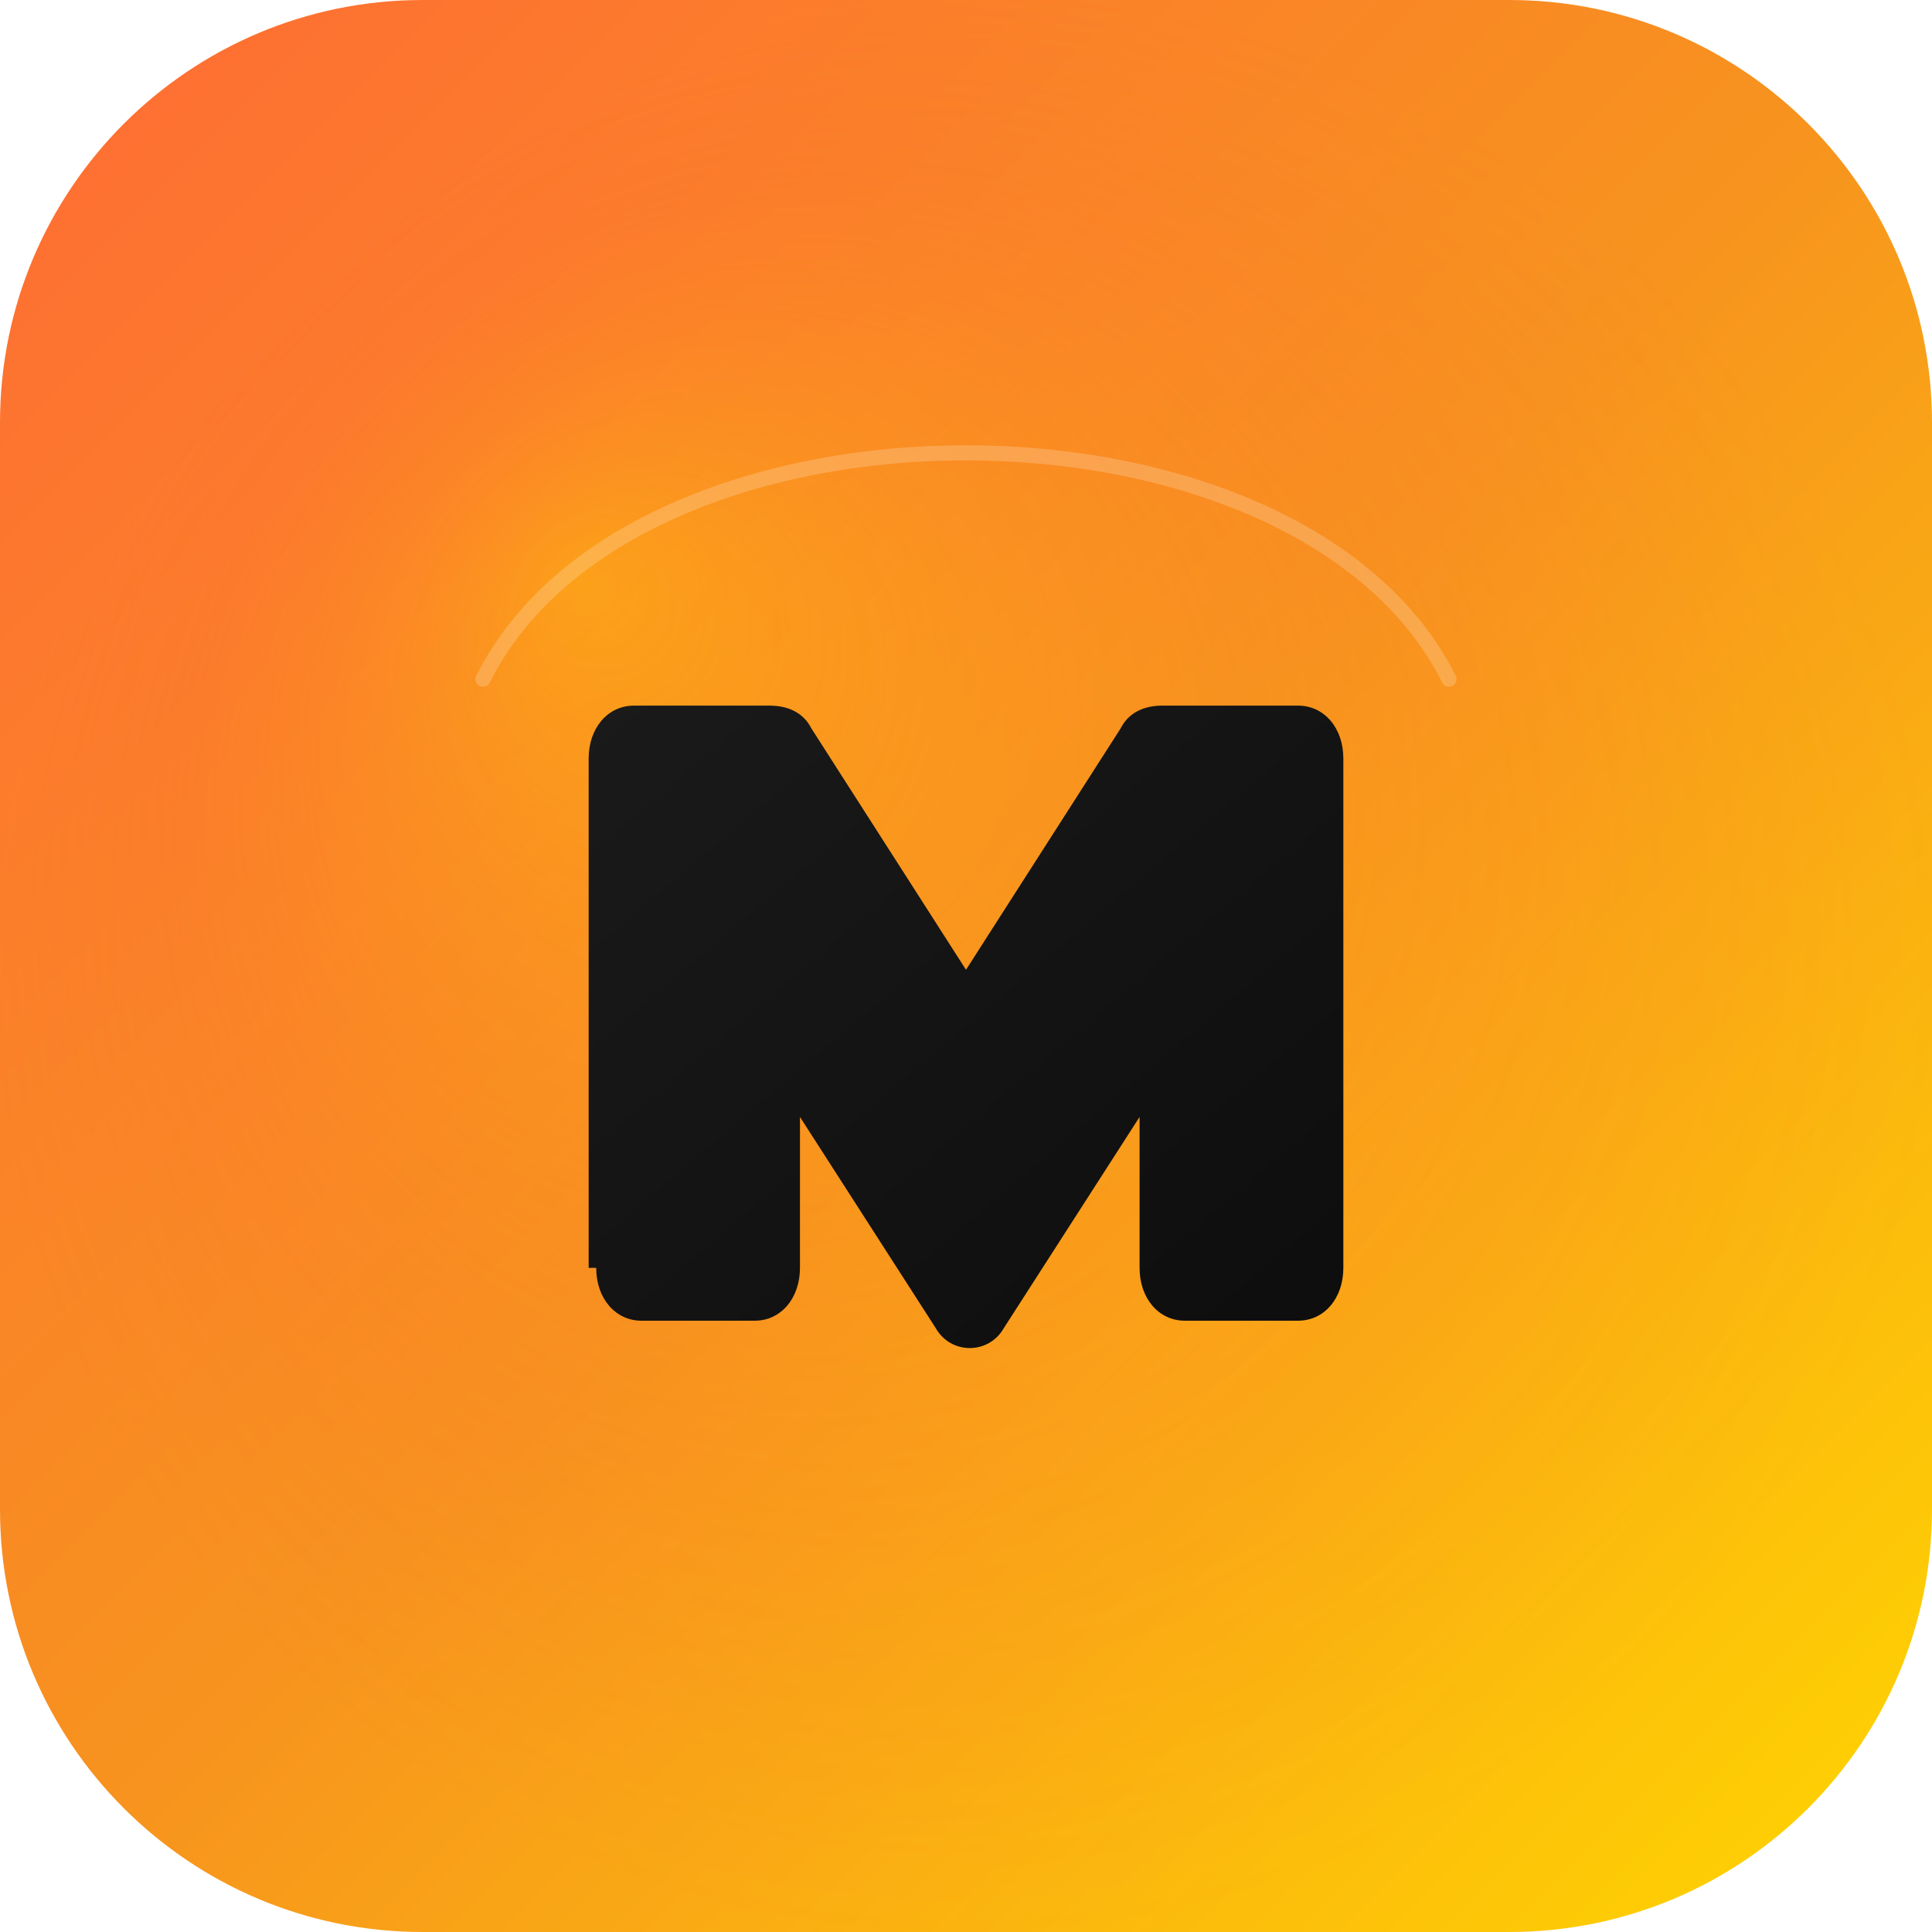
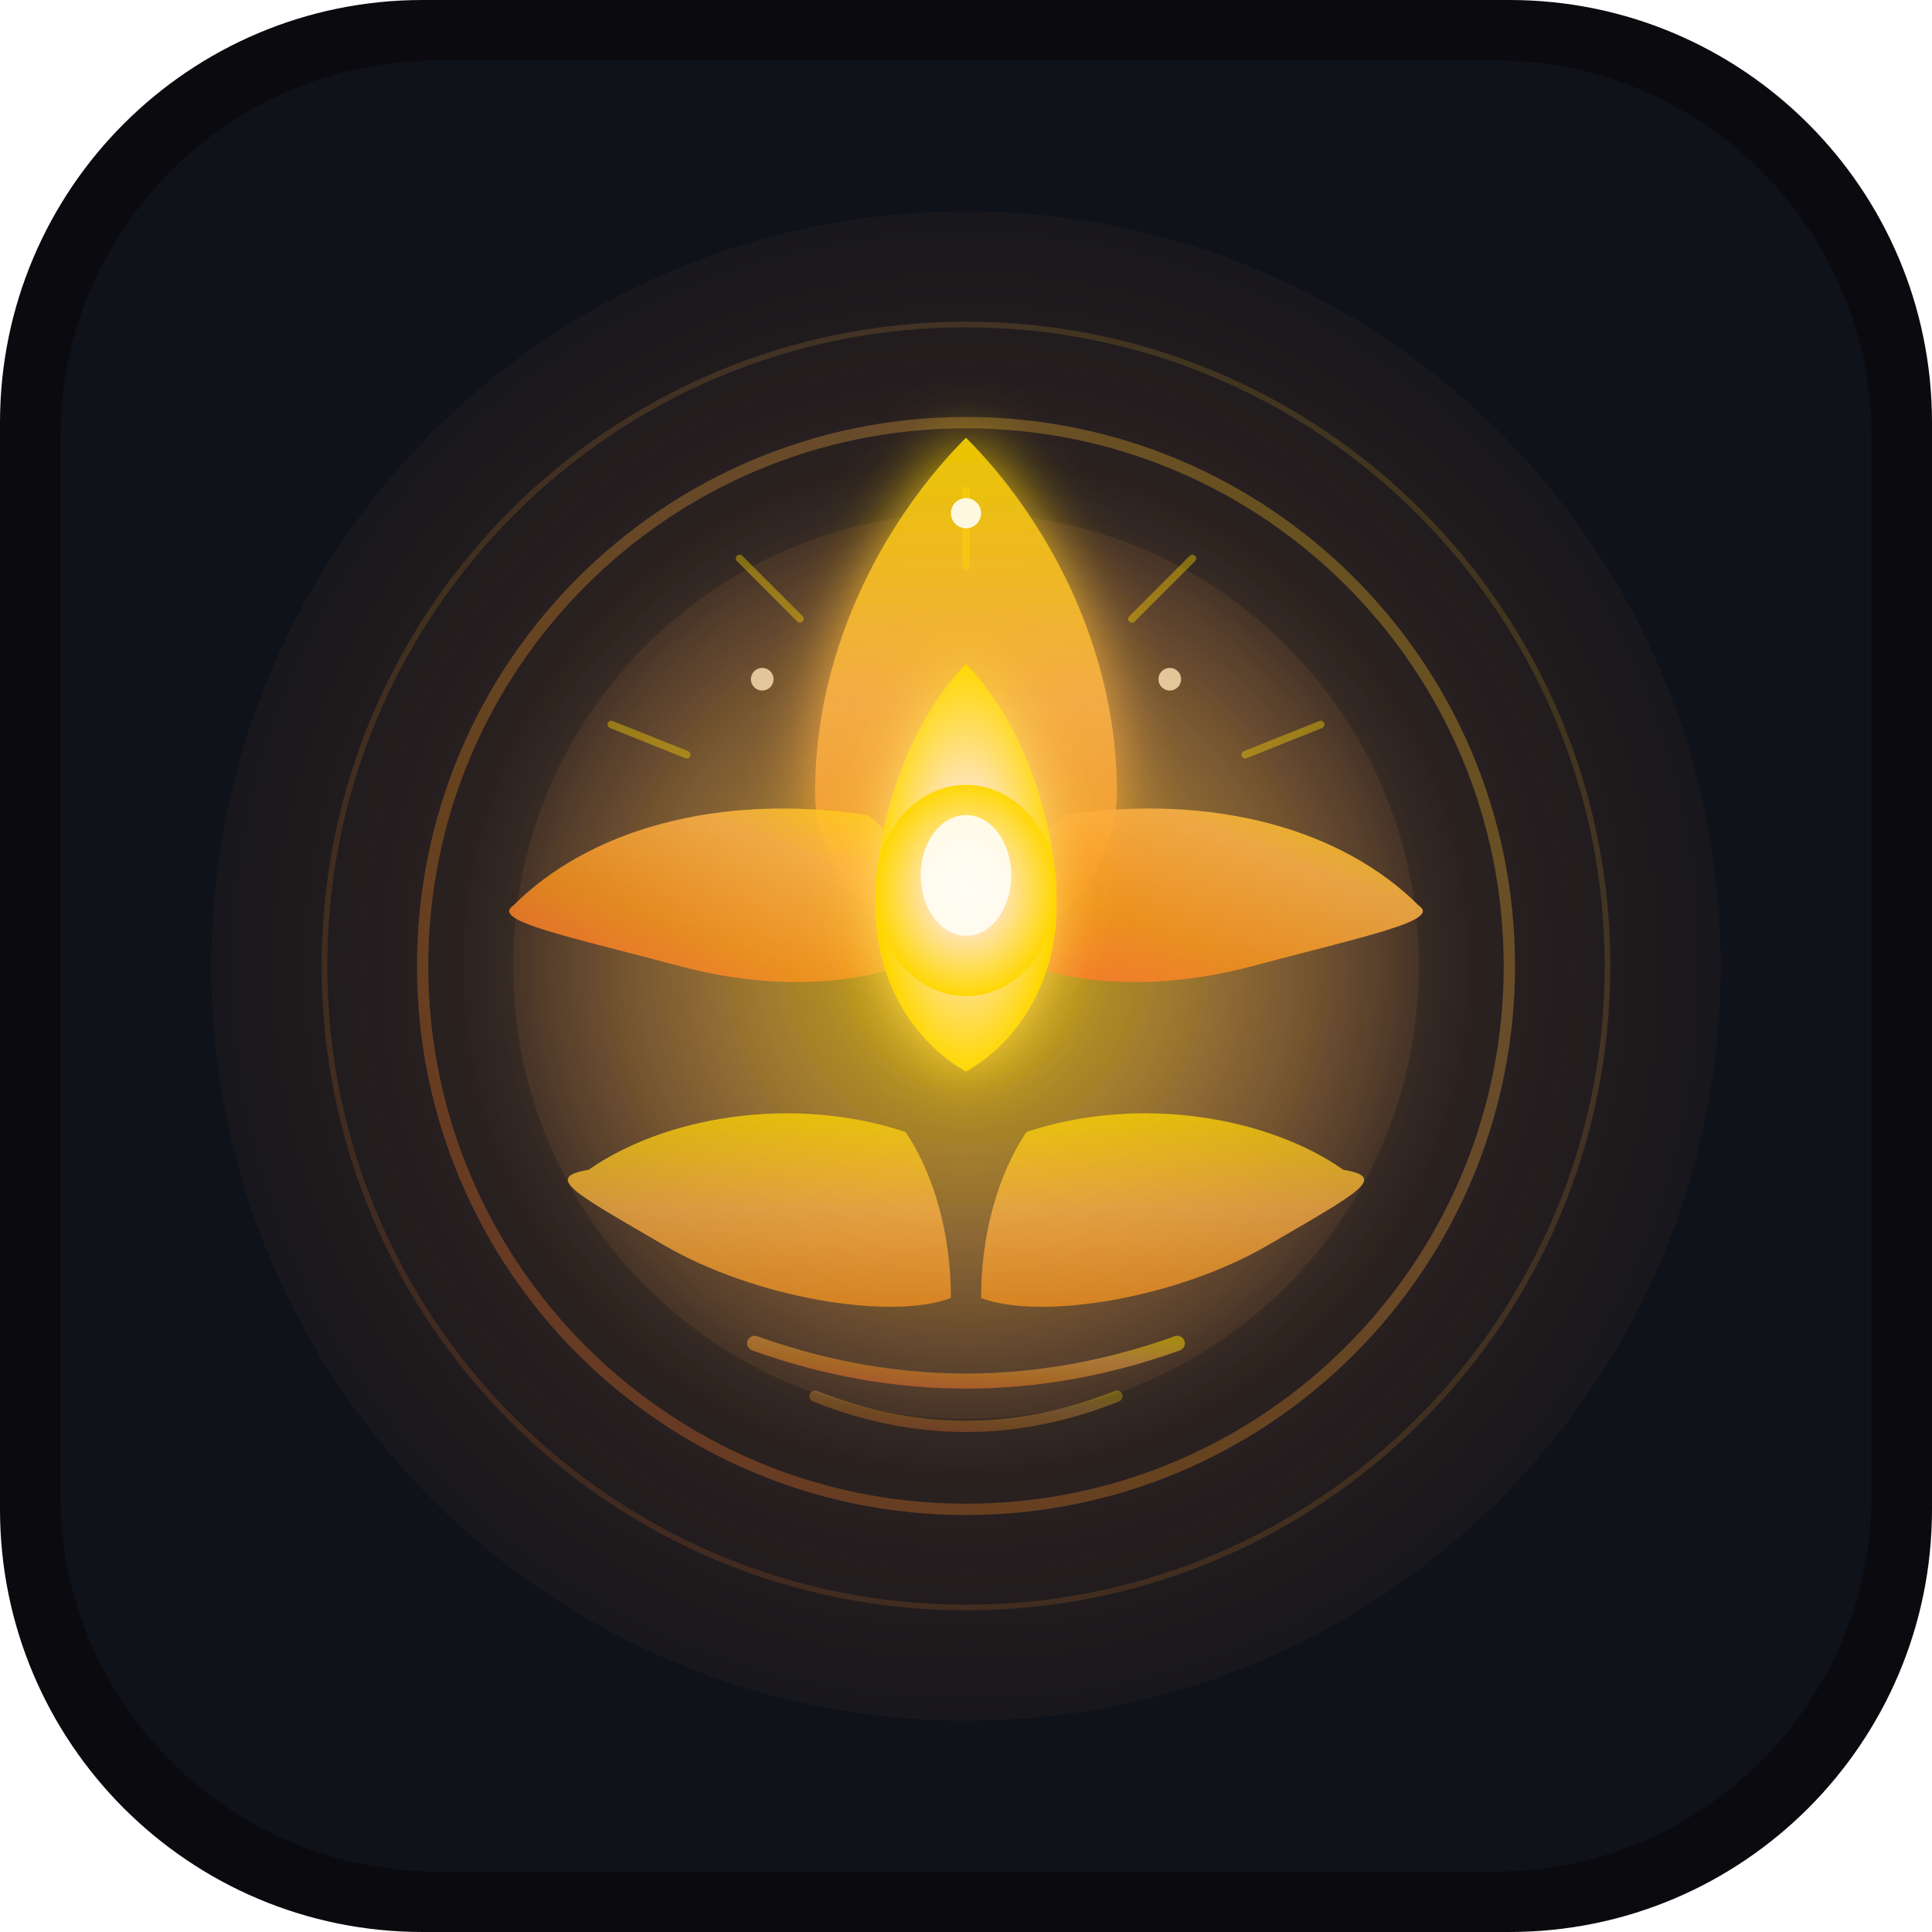
<svg xmlns="http://www.w3.org/2000/svg" width="1024" height="1024" viewBox="0 0 1024 1024" fill="none">
  <defs>
-     <linearGradient id="ios-gradient" x1="0%" y1="0%" x2="100%" y2="100%">
+     <linearGradient id="divineGradient" x1="0%" y1="100%" x2="100%" y2="0%">
      <stop offset="0%" stop-color="#FF6B35" />
-       <stop offset="50%" stop-color="#F7931E" />
+       <stop offset="35%" stop-color="#F7931E" />
+       <stop offset="70%" stop-color="#FFB347" />
      <stop offset="100%" stop-color="#FFD700" />
    </linearGradient>
-     <radialGradient id="ios-glow" cx="50%" cy="50%" r="50%" fx="30%" fy="30%">
-       <stop offset="0%" stop-color="rgba(255, 215, 0, 0.35)" />
-       <stop offset="70%" stop-color="rgba(255, 107, 53, 0.1)" />
-       <stop offset="100%" stop-color="rgba(255, 107, 53, 0)" />
+     <radialGradient id="innerLight" cx="50%" cy="50%" r="50%">
+       <stop offset="0%" stop-color="#FFFEF0" />
+       <stop offset="40%" stop-color="#FFE4B5" />
+       <stop offset="100%" stop-color="#FFD700" />
    </radialGradient>
-     <linearGradient id="ios-symbol" x1="0%" y1="0%" x2="100%" y2="100%">
-       <stop offset="0%" stop-color="#1a1a1a" />
-       <stop offset="100%" stop-color="#0d0d0d" />
+     <radialGradient id="divineHalo" cx="50%" cy="50%" r="60%">
+       <stop offset="0%" stop-color="rgba(255, 215, 0, 0.5)" />
+       <stop offset="50%" stop-color="rgba(255, 183, 71, 0.25)" />
+       <stop offset="100%" stop-color="rgba(255, 147, 89, 0)" />
+     </radialGradient>
+     <radialGradient id="outerAura" cx="50%" cy="50%" r="70%">
+       <stop offset="0%" stop-color="rgba(255, 211, 111, 0.2)" />
+       <stop offset="60%" stop-color="rgba(255, 147, 89, 0.08)" />
+       <stop offset="100%" stop-color="rgba(11, 11, 15, 0)" />
+     </radialGradient>
+     <linearGradient id="petalGold" x1="50%" y1="100%" x2="50%" y2="0%">
+       <stop offset="0%" stop-color="#F7931E" />
+       <stop offset="50%" stop-color="#FFB347" />
+       <stop offset="100%" stop-color="#FFD700" />
    </linearGradient>
+     <filter id="softGlow" x="-50%" y="-50%" width="200%" height="200%">
+       <feGaussianBlur stdDeviation="16" result="coloredBlur" />
+       <feMerge>
+         <feMergeNode in="coloredBlur" />
+         <feMergeNode in="SourceGraphic" />
+       </feMerge>
+     </filter>
+     <filter id="innerGlow" x="-50%" y="-50%" width="200%" height="200%">
+       <feGaussianBlur stdDeviation="32" result="blur" />
+       <feMerge>
+         <feMergeNode in="blur" />
+         <feMergeNode in="SourceGraphic" />
+       </feMerge>
+     </filter>
    <clipPath id="ios-clip">
      <rect width="1024" height="1024" rx="224" />
    </clipPath>
  </defs>
  <g clip-path="url(#ios-clip)">
-     <rect width="1024" height="1024" fill="url(#ios-gradient)" />
-     <rect width="1024" height="1024" fill="url(#ios-glow)" />
-     <g transform="translate(512, 512)">
-       <path d="M-200 160V-110c0-16 10-28 24-28h72c10 0 18 4 22 12l82 128 82-128c4-8 12-12 22-12h72c14 0 24 12 24 28v270c0 16-10 28-24 28h-60c-14 0-24-12-24-28V80l-72 112c-8 14-28 14-36 0l-72-112v80c0 16-10 28-24 28h-60c-14 0-24-12-24-28z" fill="url(#ios-symbol)" />
+     <rect width="1024" height="1024" fill="#0B0B0F" />
+     <rect x="32" y="32" width="960" height="960" rx="200" fill="#0F1219" />
+     <circle cx="512" cy="512" r="400" fill="url(#outerAura)" />
+     <circle cx="512" cy="512" r="288" stroke="url(#divineGradient)" stroke-width="6" fill="none" opacity="0.3" />
+     <circle cx="512" cy="512" r="340" stroke="url(#divineGradient)" stroke-width="3" fill="none" opacity="0.15" />
+     <circle cx="512" cy="512" r="240" fill="url(#divineHalo)" filter="url(#innerGlow)" />
+     <path d="M512 232              C552 272, 592 340, 592 420              C592 460, 560 500, 512 512              C464 500, 432 460, 432 420              C432 340, 472 272, 512 232Z" fill="url(#petalGold)" opacity="0.9" filter="url(#softGlow)" />
+     <path d="M272 480              C312 440, 380 420, 460 432              C480 448, 496 472, 504 500              C472 520, 420 528, 360 512              C300 496, 260 488, 272 480Z" fill="url(#divineGradient)" opacity="0.85" />
+     <path d="M752 480              C712 440, 644 420, 564 432              C544 448, 528 472, 520 500              C552 520, 604 528, 664 512              C724 496, 764 488, 752 480Z" fill="url(#divineGradient)" opacity="0.85" />
+     <path d="M312 620              C352 592, 420 580, 480 600              C496 624, 504 656, 504 688              C472 700, 400 688, 352 660              C304 632, 288 624, 312 620Z" fill="url(#petalGold)" opacity="0.75" />
+     <path d="M712 620              C672 592, 604 580, 544 600              C528 624, 520 656, 520 688              C552 700, 624 688, 672 660              C720 632, 736 624, 712 620Z" fill="url(#petalGold)" opacity="0.75" />
+     <path d="M512 352              C540 380, 560 432, 560 480              C560 520, 540 552, 512 568              C484 552, 464 520, 464 480              C464 432, 484 380, 512 352Z" fill="url(#innerLight)" filter="url(#softGlow)" />
+     <ellipse cx="512" cy="472" rx="48" ry="56" fill="url(#innerLight)" opacity="0.95" />
+     <ellipse cx="512" cy="464" rx="24" ry="32" fill="#FFFEF5" opacity="0.9" />
+     <g opacity="0.4" stroke="#FFD700" stroke-width="4" stroke-linecap="round">
+       <line x1="512" y1="300" x2="512" y2="260" />
+       <line x1="600" y1="328" x2="632" y2="296" />
+       <line x1="424" y1="328" x2="392" y2="296" />
+       <line x1="660" y1="400" x2="700" y2="384" />
+       <line x1="364" y1="400" x2="324" y2="384" />
    </g>
-     <path d="M256 360 C336 200, 688 200, 768 360" fill="none" stroke="rgba(255, 255, 255, 0.2)" stroke-width="8" stroke-linecap="round" />
+     <circle cx="620" cy="360" r="6" fill="#FFE4B5" opacity="0.8" />
+     <circle cx="404" cy="360" r="6" fill="#FFE4B5" opacity="0.8" />
+     <circle cx="512" cy="272" r="8" fill="#FFFEF5" opacity="0.9" />
+     <path d="M400 712 Q512 752, 624 712" stroke="url(#divineGradient)" stroke-width="8" fill="none" opacity="0.5" stroke-linecap="round" />
+     <path d="M432 740 Q512 772, 592 740" stroke="url(#divineGradient)" stroke-width="6" fill="none" opacity="0.3" stroke-linecap="round" />
  </g>
</svg>
